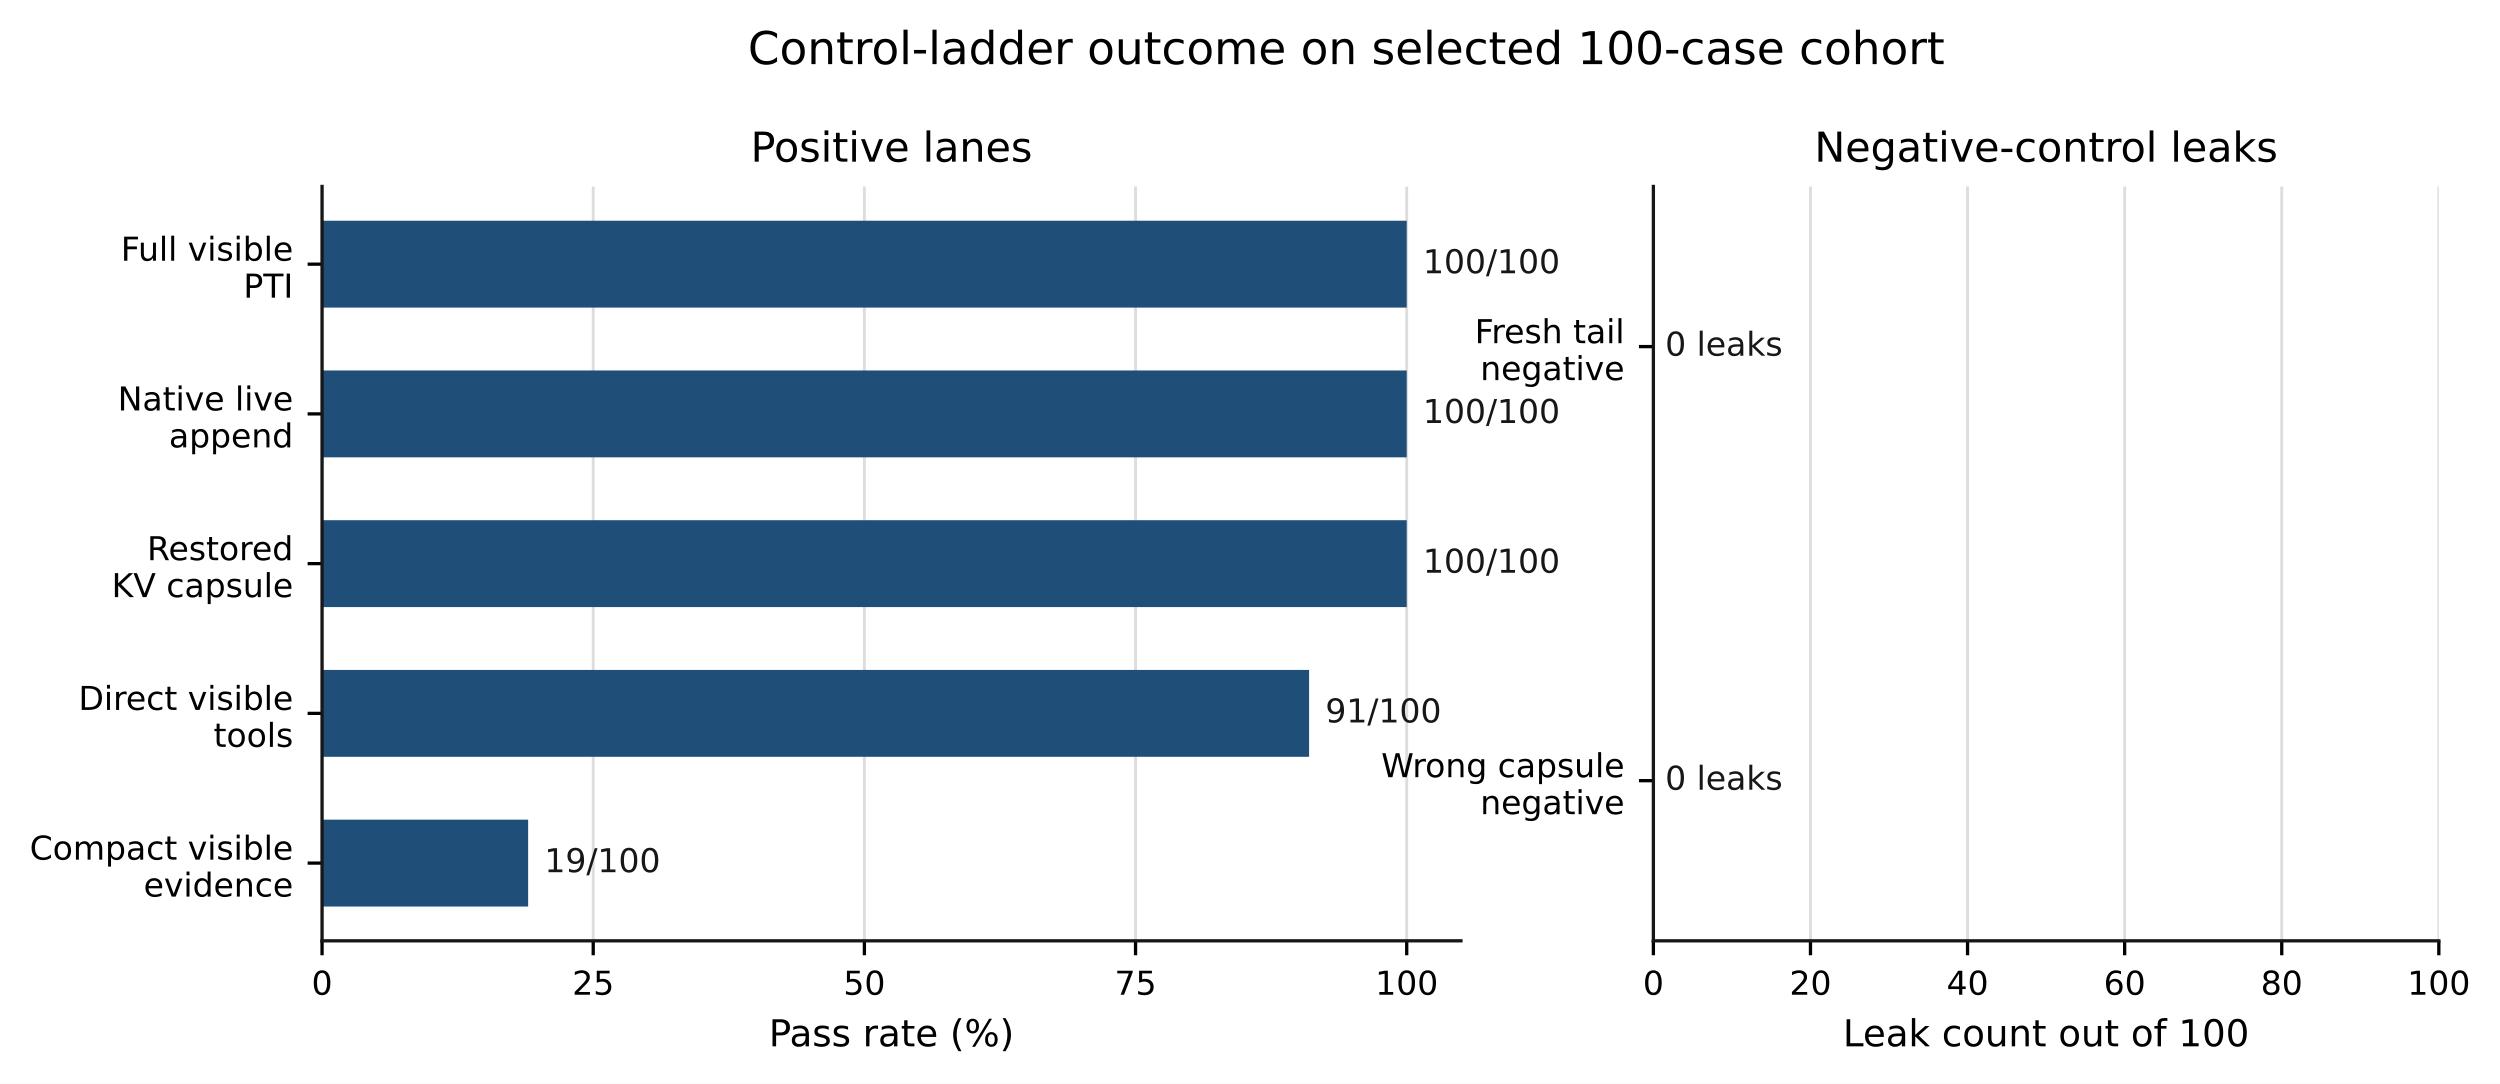
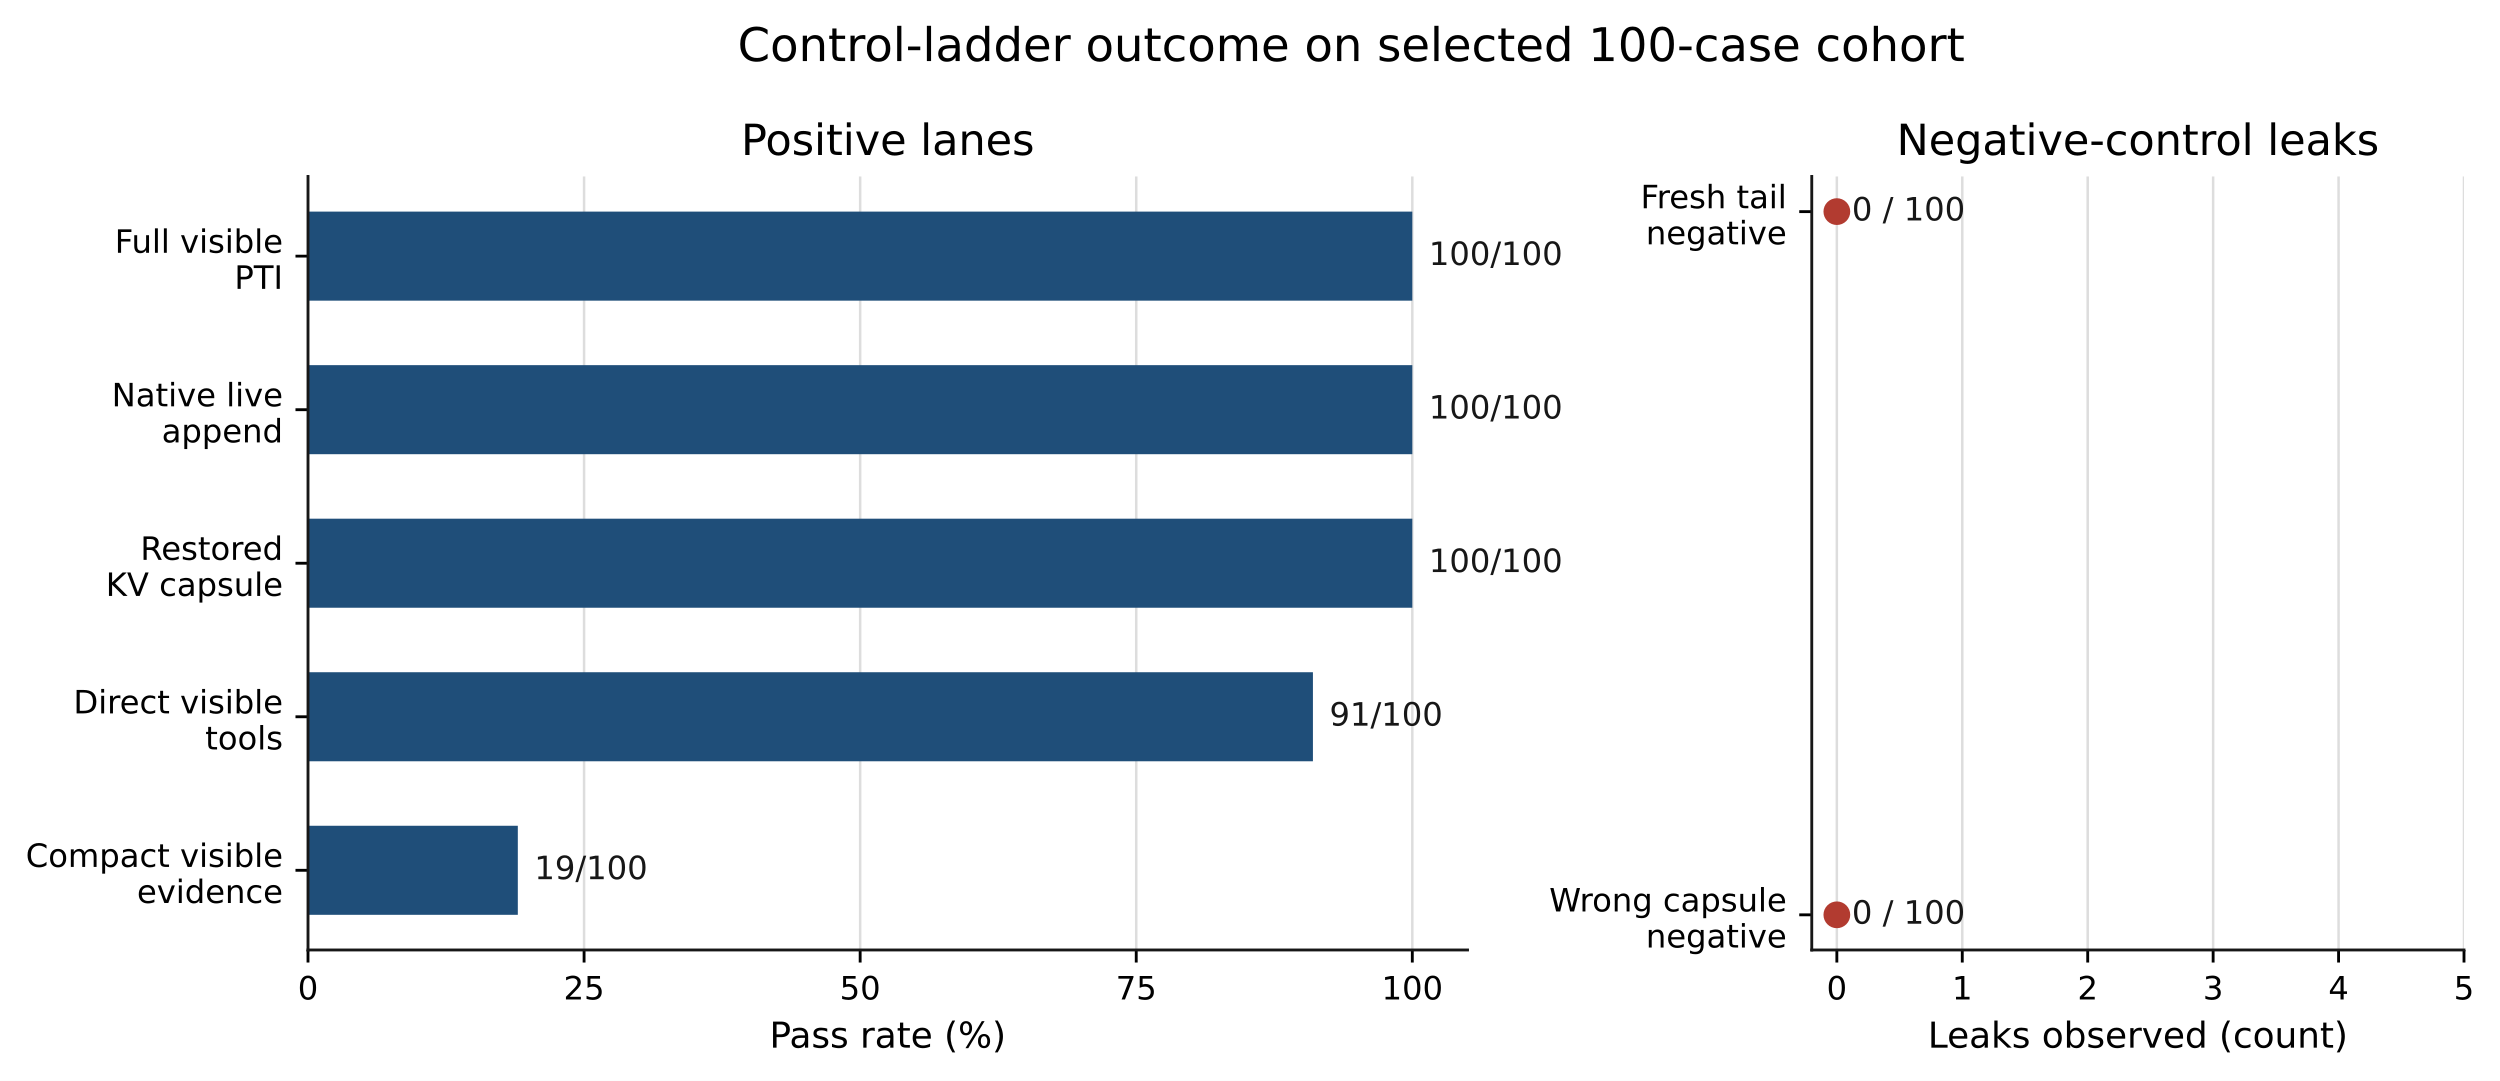
- <svg xmlns="http://www.w3.org/2000/svg" xmlns:xlink="http://www.w3.org/1999/xlink" width="606.299pt" height="262.821pt" viewBox="0 0 606.299 262.821" version="1.1">
+ <svg xmlns="http://www.w3.org/2000/svg" xmlns:xlink="http://www.w3.org/1999/xlink" width="698.795pt" height="302.124pt" viewBox="0 0 698.795 302.124" version="1.1">
  <defs>
    <style type="text/css">*{stroke-linejoin: round; stroke-linecap: butt}</style>
  </defs>
  <g id="figure_1">
    <g id="patch_1">
-       <path d="M 0 262.821  L 606.299 262.821  L 606.299 0  L 0 0  z " style="fill: #ffffff" />
+       <path d="M 0 302.124  L 698.795 302.124  L 698.795 0  L 0 0  z " style="fill: #ffffff" />
    </g>
    <g id="axes_1">
      <g id="patch_2">
-         <path d="M 78.104 228.168  L 354.309 228.168  L 354.309 45.216  L 78.104 45.216  z " style="fill: #ffffff" />
+         <path d="M 86.092 265.536  L 410.201 265.536  L 410.201 49.32  L 86.092 49.32  z " style="fill: #ffffff" />
      </g>
      <g id="matplotlib.axis_1">
        <g id="xtick_1">
          <g id="line2d_1">
-             <path d="M 78.104 228.168  L 78.104 45.216  " clip-path="url(#p61c4451778)" style="fill: none; stroke: #dddddd; stroke-width: 0.7; stroke-linecap: square" />
+             <path d="M 86.092 265.536  L 86.092 49.32  " clip-path="url(#p2f5289d8a8)" style="fill: none; stroke: #dddddd; stroke-width: 0.7; stroke-linecap: square" />
          </g>
          <g id="line2d_2">
            <defs>
-               <path id="m0c89c8543b" d="M 0 0  L 0 3.5  " style="stroke: #000000; stroke-width: 0.8" />
+               <path id="mf00193083b" d="M 0 0  L 0 3.5  " style="stroke: #000000; stroke-width: 0.8" />
            </defs>
            <g>
-               <use xlink:href="#m0c89c8543b" x="78.104" y="228.168" style="stroke: #000000; stroke-width: 0.8" />
+               <use xlink:href="#mf00193083b" x="86.092" y="265.536" style="stroke: #000000; stroke-width: 0.8" />
            </g>
          </g>
          <g id="text_1">
-             <text style="font-size: 8px; font-family: 'DejaVu Sans'; text-anchor: middle" x="78.104" y="241.247" transform="rotate(-0 78.10375 241.2467)">0</text>
+             <text style="font-size: 9px; font-family: 'DejaVu Sans'; text-anchor: middle" x="86.092" y="279.375" transform="rotate(-0 86.09172 279.3746)">0</text>
          </g>
        </g>
        <g id="xtick_2">
          <g id="line2d_3">
-             <path d="M 143.867 228.168  L 143.867 45.216  " clip-path="url(#p61c4451778)" style="fill: none; stroke: #dddddd; stroke-width: 0.7; stroke-linecap: square" />
+             <path d="M 163.261 265.536  L 163.261 49.32  " clip-path="url(#p2f5289d8a8)" style="fill: none; stroke: #dddddd; stroke-width: 0.7; stroke-linecap: square" />
          </g>
          <g id="line2d_4">
            <g>
-               <use xlink:href="#m0c89c8543b" x="143.867" y="228.168" style="stroke: #000000; stroke-width: 0.8" />
+               <use xlink:href="#mf00193083b" x="163.261" y="265.536" style="stroke: #000000; stroke-width: 0.8" />
            </g>
          </g>
          <g id="text_2">
-             <text style="font-size: 8px; font-family: 'DejaVu Sans'; text-anchor: middle" x="143.867" y="241.247" transform="rotate(-0 143.8668 241.2467)">25</text>
+             <text style="font-size: 9px; font-family: 'DejaVu Sans'; text-anchor: middle" x="163.261" y="279.375" transform="rotate(-0 163.2605 279.3746)">25</text>
          </g>
        </g>
        <g id="xtick_3">
          <g id="line2d_5">
-             <path d="M 209.63 228.168  L 209.63 45.216  " clip-path="url(#p61c4451778)" style="fill: none; stroke: #dddddd; stroke-width: 0.7; stroke-linecap: square" />
+             <path d="M 240.429 265.536  L 240.429 49.32  " clip-path="url(#p2f5289d8a8)" style="fill: none; stroke: #dddddd; stroke-width: 0.7; stroke-linecap: square" />
          </g>
          <g id="line2d_6">
            <g>
-               <use xlink:href="#m0c89c8543b" x="209.63" y="228.168" style="stroke: #000000; stroke-width: 0.8" />
+               <use xlink:href="#mf00193083b" x="240.429" y="265.536" style="stroke: #000000; stroke-width: 0.8" />
            </g>
          </g>
          <g id="text_3">
-             <text style="font-size: 8px; font-family: 'DejaVu Sans'; text-anchor: middle" x="209.63" y="241.247" transform="rotate(-0 209.6299 241.2467)">50</text>
+             <text style="font-size: 9px; font-family: 'DejaVu Sans'; text-anchor: middle" x="240.429" y="279.375" transform="rotate(-0 240.4293 279.3746)">50</text>
          </g>
        </g>
        <g id="xtick_4">
          <g id="line2d_7">
-             <path d="M 275.393 228.168  L 275.393 45.216  " clip-path="url(#p61c4451778)" style="fill: none; stroke: #dddddd; stroke-width: 0.7; stroke-linecap: square" />
+             <path d="M 317.598 265.536  L 317.598 49.32  " clip-path="url(#p2f5289d8a8)" style="fill: none; stroke: #dddddd; stroke-width: 0.7; stroke-linecap: square" />
          </g>
          <g id="line2d_8">
            <g>
-               <use xlink:href="#m0c89c8543b" x="275.393" y="228.168" style="stroke: #000000; stroke-width: 0.8" />
+               <use xlink:href="#mf00193083b" x="317.598" y="265.536" style="stroke: #000000; stroke-width: 0.8" />
            </g>
          </g>
          <g id="text_4">
-             <text style="font-size: 8px; font-family: 'DejaVu Sans'; text-anchor: middle" x="275.393" y="241.247" transform="rotate(-0 275.3929 241.2467)">75</text>
+             <text style="font-size: 9px; font-family: 'DejaVu Sans'; text-anchor: middle" x="317.598" y="279.375" transform="rotate(-0 317.5981 279.3746)">75</text>
          </g>
        </g>
        <g id="xtick_5">
          <g id="line2d_9">
-             <path d="M 341.156 228.168  L 341.156 45.216  " clip-path="url(#p61c4451778)" style="fill: none; stroke: #dddddd; stroke-width: 0.7; stroke-linecap: square" />
+             <path d="M 394.767 265.536  L 394.767 49.32  " clip-path="url(#p2f5289d8a8)" style="fill: none; stroke: #dddddd; stroke-width: 0.7; stroke-linecap: square" />
          </g>
          <g id="line2d_10">
            <g>
-               <use xlink:href="#m0c89c8543b" x="341.156" y="228.168" style="stroke: #000000; stroke-width: 0.8" />
+               <use xlink:href="#mf00193083b" x="394.767" y="265.536" style="stroke: #000000; stroke-width: 0.8" />
            </g>
          </g>
          <g id="text_5">
-             <text style="font-size: 8px; font-family: 'DejaVu Sans'; text-anchor: middle" x="341.156" y="241.247" transform="rotate(-0 341.156 241.2467)">100</text>
+             <text style="font-size: 9px; font-family: 'DejaVu Sans'; text-anchor: middle" x="394.767" y="279.375" transform="rotate(-0 394.7669 279.3746)">100</text>
          </g>
        </g>
        <g id="text_6">
-           <text style="font-size: 9px; font-family: 'DejaVu Sans'; text-anchor: middle" x="216.206" y="253.749" transform="rotate(-0 216.2062 253.7491)">Pass rate (%)</text>
+           <text style="font-size: 10px; font-family: 'DejaVu Sans'; text-anchor: middle" x="248.146" y="292.845" transform="rotate(-0 248.1462 292.8447)">Pass rate (%)</text>
        </g>
      </g>
      <g id="matplotlib.axis_2">
        <g id="ytick_1">
          <g id="line2d_11">
            <defs>
-               <path id="mff26fcba42" d="M 0 0  L -3.5 0  " style="stroke: #000000; stroke-width: 0.8" />
+               <path id="m6c6a45e952" d="M 0 0  L -3.5 0  " style="stroke: #000000; stroke-width: 0.8" />
            </defs>
            <g>
-               <use xlink:href="#mff26fcba42" x="78.104" y="64.063" style="stroke: #000000; stroke-width: 0.8" />
+               <use xlink:href="#m6c6a45e952" x="86.092" y="71.594" style="stroke: #000000; stroke-width: 0.8" />
            </g>
          </g>
          <g id="text_7">
-             <text style="font-size: 8px; font-family: 'DejaVu Sans'" transform="translate(29.31375 63.2313)">Full visible</text>
-             <text style="font-size: 8px; font-family: 'DejaVu Sans'" transform="translate(59.03375 72.18955)">PTI</text>
+             <text style="font-size: 9px; font-family: 'DejaVu Sans'" transform="translate(32.07797 70.65808)">Full visible</text>
+             <text style="font-size: 9px; font-family: 'DejaVu Sans'" transform="translate(65.51297 80.73611)">PTI</text>
          </g>
        </g>
        <g id="ytick_2">
          <g id="line2d_12">
            <g>
-               <use xlink:href="#mff26fcba42" x="78.104" y="100.378" style="stroke: #000000; stroke-width: 0.8" />
+               <use xlink:href="#m6c6a45e952" x="86.092" y="114.511" style="stroke: #000000; stroke-width: 0.8" />
            </g>
          </g>
          <g id="text_8">
-             <text style="font-size: 8px; font-family: 'DejaVu Sans'" transform="translate(28.555 99.54572)">Native live</text>
-             <text style="font-size: 8px; font-family: 'DejaVu Sans'" transform="translate(40.9725 108.504)">append</text>
+             <text style="font-size: 9px; font-family: 'DejaVu Sans'" transform="translate(31.22437 113.5751)">Native live</text>
+             <text style="font-size: 9px; font-family: 'DejaVu Sans'" transform="translate(45.19406 123.6531)">append</text>
          </g>
        </g>
        <g id="ytick_3">
          <g id="line2d_13">
            <g>
-               <use xlink:href="#mff26fcba42" x="78.104" y="136.692" style="stroke: #000000; stroke-width: 0.8" />
+               <use xlink:href="#m6c6a45e952" x="86.092" y="157.428" style="stroke: #000000; stroke-width: 0.8" />
            </g>
          </g>
          <g id="text_9">
-             <text style="font-size: 8px; font-family: 'DejaVu Sans'" transform="translate(35.67375 135.8601)">Restored</text>
-             <text style="font-size: 8px; font-family: 'DejaVu Sans'" transform="translate(27.08 144.8184)">KV capsule</text>
+             <text style="font-size: 9px; font-family: 'DejaVu Sans'" transform="translate(39.23297 156.4921)">Restored</text>
+             <text style="font-size: 9px; font-family: 'DejaVu Sans'" transform="translate(29.565 166.5702)">KV capsule</text>
          </g>
        </g>
        <g id="ytick_4">
          <g id="line2d_14">
            <g>
-               <use xlink:href="#mff26fcba42" x="78.104" y="173.006" style="stroke: #000000; stroke-width: 0.8" />
+               <use xlink:href="#m6c6a45e952" x="86.092" y="200.345" style="stroke: #000000; stroke-width: 0.8" />
            </g>
          </g>
          <g id="text_10">
-             <text style="font-size: 8px; font-family: 'DejaVu Sans'" transform="translate(19.04125 172.1745)">Direct visible</text>
-             <text style="font-size: 8px; font-family: 'DejaVu Sans'" transform="translate(51.7875 181.1328)">tools</text>
+             <text style="font-size: 9px; font-family: 'DejaVu Sans'" transform="translate(20.52141 199.4092)">Direct visible</text>
+             <text style="font-size: 9px; font-family: 'DejaVu Sans'" transform="translate(57.36094 209.4872)">tools</text>
          </g>
        </g>
        <g id="ytick_5">
          <g id="line2d_15">
            <g>
-               <use xlink:href="#mff26fcba42" x="78.104" y="209.321" style="stroke: #000000; stroke-width: 0.8" />
+               <use xlink:href="#m6c6a45e952" x="86.092" y="243.262" style="stroke: #000000; stroke-width: 0.8" />
            </g>
          </g>
          <g id="text_11">
-             <text style="font-size: 8px; font-family: 'DejaVu Sans'" transform="translate(7.2 208.4889)">Compact visible</text>
-             <text style="font-size: 8px; font-family: 'DejaVu Sans'" transform="translate(34.83125 217.4472)">evidence</text>
+             <text style="font-size: 9px; font-family: 'DejaVu Sans'" transform="translate(7.2 242.3262)">Compact visible</text>
+             <text style="font-size: 9px; font-family: 'DejaVu Sans'" transform="translate(38.28516 252.4042)">evidence</text>
          </g>
        </g>
      </g>
      <g id="patch_3">
-         <path d="M 78.104 53.532  L 341.156 53.532  L 341.156 74.594  L 78.104 74.594  z " clip-path="url(#p61c4451778)" style="fill: #1f4e79" />
+         <path d="M 86.092 59.148  L 394.767 59.148  L 394.767 84.04  L 86.092 84.04  z " clip-path="url(#p2f5289d8a8)" style="fill: #1f4e79" />
      </g>
      <g id="patch_4">
-         <path d="M 78.104 89.846  L 341.156 89.846  L 341.156 110.909  L 78.104 110.909  z " clip-path="url(#p61c4451778)" style="fill: #1f4e79" />
+         <path d="M 86.092 102.065  L 394.767 102.065  L 394.767 126.957  L 86.092 126.957  z " clip-path="url(#p2f5289d8a8)" style="fill: #1f4e79" />
      </g>
      <g id="patch_5">
-         <path d="M 78.104 126.161  L 341.156 126.161  L 341.156 147.223  L 78.104 147.223  z " clip-path="url(#p61c4451778)" style="fill: #1f4e79" />
+         <path d="M 86.092 144.982  L 394.767 144.982  L 394.767 169.874  L 86.092 169.874  z " clip-path="url(#p2f5289d8a8)" style="fill: #1f4e79" />
      </g>
      <g id="patch_6">
-         <path d="M 78.104 162.475  L 317.481 162.475  L 317.481 183.538  L 78.104 183.538  z " clip-path="url(#p61c4451778)" style="fill: #1f4e79" />
+         <path d="M 86.092 187.899  L 366.986 187.899  L 366.986 212.791  L 86.092 212.791  z " clip-path="url(#p2f5289d8a8)" style="fill: #1f4e79" />
      </g>
      <g id="patch_7">
-         <path d="M 78.104 198.79  L 128.084 198.79  L 128.084 219.852  L 78.104 219.852  z " clip-path="url(#p61c4451778)" style="fill: #1f4e79" />
+         <path d="M 86.092 230.816  L 144.74 230.816  L 144.74 255.708  L 86.092 255.708  z " clip-path="url(#p2f5289d8a8)" style="fill: #1f4e79" />
      </g>
      <g id="patch_8">
-         <path d="M 78.104 228.168  L 78.104 45.216  " style="fill: none; stroke: #171717; stroke-width: 0.8; stroke-linejoin: miter; stroke-linecap: square" />
+         <path d="M 86.092 265.536  L 86.092 49.32  " style="fill: none; stroke: #171717; stroke-width: 0.8; stroke-linejoin: miter; stroke-linecap: square" />
      </g>
      <g id="patch_9">
-         <path d="M 78.104 228.168  L 354.309 228.168  " style="fill: none; stroke: #171717; stroke-width: 0.8; stroke-linejoin: miter; stroke-linecap: square" />
+         <path d="M 86.092 265.536  L 410.201 265.536  " style="fill: none; stroke: #171717; stroke-width: 0.8; stroke-linejoin: miter; stroke-linecap: square" />
      </g>
      <g id="text_12">
-         <text style="font-size: 8px; font-family: 'DejaVu Sans'; text-anchor: start; fill: #171717" x="345.102" y="66.271" transform="rotate(-0 345.1017 66.27068)">100/100</text>
+         <text style="font-size: 9px; font-family: 'DejaVu Sans'; text-anchor: start; fill: #171717" x="399.397" y="74.077" transform="rotate(-0 399.397 74.07738)">100/100</text>
      </g>
      <g id="text_13">
-         <text style="font-size: 8px; font-family: 'DejaVu Sans'; text-anchor: start; fill: #171717" x="345.102" y="102.585" transform="rotate(-0 345.1017 102.5851)">100/100</text>
+         <text style="font-size: 9px; font-family: 'DejaVu Sans'; text-anchor: start; fill: #171717" x="399.397" y="116.994" transform="rotate(-0 399.397 116.9944)">100/100</text>
      </g>
      <g id="text_14">
-         <text style="font-size: 8px; font-family: 'DejaVu Sans'; text-anchor: start; fill: #171717" x="345.102" y="138.899" transform="rotate(-0 345.1017 138.8995)">100/100</text>
+         <text style="font-size: 9px; font-family: 'DejaVu Sans'; text-anchor: start; fill: #171717" x="399.397" y="159.911" transform="rotate(-0 399.397 159.9114)">100/100</text>
      </g>
      <g id="text_15">
-         <text style="font-size: 8px; font-family: 'DejaVu Sans'; text-anchor: start; fill: #171717" x="321.427" y="175.214" transform="rotate(-0 321.427 175.2139)">91/100</text>
+         <text style="font-size: 9px; font-family: 'DejaVu Sans'; text-anchor: start; fill: #171717" x="371.616" y="202.828" transform="rotate(-0 371.6162 202.8285)">91/100</text>
      </g>
      <g id="text_16">
-         <text style="font-size: 8px; font-family: 'DejaVu Sans'; text-anchor: start; fill: #171717" x="132.029" y="211.528" transform="rotate(-0 132.0295 211.5283)">19/100</text>
+         <text style="font-size: 9px; font-family: 'DejaVu Sans'; text-anchor: start; fill: #171717" x="149.37" y="245.745" transform="rotate(-0 149.3701 245.7455)">19/100</text>
      </g>
      <g id="text_17">
-         <text style="font-size: 10px; font-family: 'DejaVu Sans'; text-anchor: middle" x="216.206" y="39.216" transform="rotate(-0 216.2062 39.216)">Positive lanes</text>
+         <text style="font-size: 12px; font-family: 'DejaVu Sans'; text-anchor: middle" x="248.146" y="43.32" transform="rotate(-0 248.1462 43.32)">Positive lanes</text>
      </g>
    </g>
    <g id="axes_2">
      <g id="patch_10">
-         <path d="M 400.978 228.168  L 591.464 228.168  L 591.464 45.216  L 400.978 45.216  z " style="fill: #ffffff" />
+         <path d="M 506.42 265.536  L 688.732 265.536  L 688.732 49.32  L 506.42 49.32  z " style="fill: #ffffff" />
      </g>
      <g id="matplotlib.axis_3">
        <g id="xtick_6">
          <g id="line2d_16">
-             <path d="M 400.978 228.168  L 400.978 45.216  " clip-path="url(#p80d758e642)" style="fill: none; stroke: #dddddd; stroke-width: 0.7; stroke-linecap: square" />
+             <path d="M 513.432 265.536  L 513.432 49.32  " clip-path="url(#p5bad2d59d1)" style="fill: none; stroke: #dddddd; stroke-width: 0.7; stroke-linecap: square" />
          </g>
          <g id="line2d_17">
            <g>
-               <use xlink:href="#m0c89c8543b" x="400.978" y="228.168" style="stroke: #000000; stroke-width: 0.8" />
+               <use xlink:href="#mf00193083b" x="513.432" y="265.536" style="stroke: #000000; stroke-width: 0.8" />
            </g>
          </g>
          <g id="text_18">
-             <text style="font-size: 8px; font-family: 'DejaVu Sans'; text-anchor: middle" x="400.978" y="241.247" transform="rotate(-0 400.9777 241.2467)">0</text>
+             <text style="font-size: 9px; font-family: 'DejaVu Sans'; text-anchor: middle" x="513.432" y="279.375" transform="rotate(-0 513.4324 279.3746)">0</text>
          </g>
        </g>
        <g id="xtick_7">
          <g id="line2d_18">
-             <path d="M 439.075 228.168  L 439.075 45.216  " clip-path="url(#p80d758e642)" style="fill: none; stroke: #dddddd; stroke-width: 0.7; stroke-linecap: square" />
+             <path d="M 548.492 265.536  L 548.492 49.32  " clip-path="url(#p5bad2d59d1)" style="fill: none; stroke: #dddddd; stroke-width: 0.7; stroke-linecap: square" />
          </g>
          <g id="line2d_19">
            <g>
-               <use xlink:href="#m0c89c8543b" x="439.075" y="228.168" style="stroke: #000000; stroke-width: 0.8" />
+               <use xlink:href="#mf00193083b" x="548.492" y="265.536" style="stroke: #000000; stroke-width: 0.8" />
            </g>
          </g>
          <g id="text_19">
-             <text style="font-size: 8px; font-family: 'DejaVu Sans'; text-anchor: middle" x="439.075" y="241.247" transform="rotate(-0 439.0749 241.2467)">20</text>
+             <text style="font-size: 9px; font-family: 'DejaVu Sans'; text-anchor: middle" x="548.492" y="279.375" transform="rotate(-0 548.4923 279.3746)">1</text>
          </g>
        </g>
        <g id="xtick_8">
          <g id="line2d_20">
-             <path d="M 477.172 228.168  L 477.172 45.216  " clip-path="url(#p80d758e642)" style="fill: none; stroke: #dddddd; stroke-width: 0.7; stroke-linecap: square" />
+             <path d="M 583.552 265.536  L 583.552 49.32  " clip-path="url(#p5bad2d59d1)" style="fill: none; stroke: #dddddd; stroke-width: 0.7; stroke-linecap: square" />
          </g>
          <g id="line2d_21">
            <g>
-               <use xlink:href="#m0c89c8543b" x="477.172" y="228.168" style="stroke: #000000; stroke-width: 0.8" />
+               <use xlink:href="#mf00193083b" x="583.552" y="265.536" style="stroke: #000000; stroke-width: 0.8" />
            </g>
          </g>
          <g id="text_20">
-             <text style="font-size: 8px; font-family: 'DejaVu Sans'; text-anchor: middle" x="477.172" y="241.247" transform="rotate(-0 477.1721 241.2467)">40</text>
+             <text style="font-size: 9px; font-family: 'DejaVu Sans'; text-anchor: middle" x="583.552" y="279.375" transform="rotate(-0 583.5521 279.3746)">2</text>
          </g>
        </g>
        <g id="xtick_9">
          <g id="line2d_22">
-             <path d="M 515.269 228.168  L 515.269 45.216  " clip-path="url(#p80d758e642)" style="fill: none; stroke: #dddddd; stroke-width: 0.7; stroke-linecap: square" />
+             <path d="M 618.612 265.536  L 618.612 49.32  " clip-path="url(#p5bad2d59d1)" style="fill: none; stroke: #dddddd; stroke-width: 0.7; stroke-linecap: square" />
          </g>
          <g id="line2d_23">
            <g>
-               <use xlink:href="#m0c89c8543b" x="515.269" y="228.168" style="stroke: #000000; stroke-width: 0.8" />
+               <use xlink:href="#mf00193083b" x="618.612" y="265.536" style="stroke: #000000; stroke-width: 0.8" />
            </g>
          </g>
          <g id="text_21">
-             <text style="font-size: 8px; font-family: 'DejaVu Sans'; text-anchor: middle" x="515.269" y="241.247" transform="rotate(-0 515.2693 241.2467)">60</text>
+             <text style="font-size: 9px; font-family: 'DejaVu Sans'; text-anchor: middle" x="618.612" y="279.375" transform="rotate(-0 618.612 279.3746)">3</text>
          </g>
        </g>
        <g id="xtick_10">
          <g id="line2d_24">
-             <path d="M 553.367 228.168  L 553.367 45.216  " clip-path="url(#p80d758e642)" style="fill: none; stroke: #dddddd; stroke-width: 0.7; stroke-linecap: square" />
+             <path d="M 653.672 265.536  L 653.672 49.32  " clip-path="url(#p5bad2d59d1)" style="fill: none; stroke: #dddddd; stroke-width: 0.7; stroke-linecap: square" />
          </g>
          <g id="line2d_25">
            <g>
-               <use xlink:href="#m0c89c8543b" x="553.367" y="228.168" style="stroke: #000000; stroke-width: 0.8" />
+               <use xlink:href="#mf00193083b" x="653.672" y="265.536" style="stroke: #000000; stroke-width: 0.8" />
            </g>
          </g>
          <g id="text_22">
-             <text style="font-size: 8px; font-family: 'DejaVu Sans'; text-anchor: middle" x="553.367" y="241.247" transform="rotate(-0 553.3665 241.2467)">80</text>
+             <text style="font-size: 9px; font-family: 'DejaVu Sans'; text-anchor: middle" x="653.672" y="279.375" transform="rotate(-0 653.6719 279.3746)">4</text>
          </g>
        </g>
        <g id="xtick_11">
          <g id="line2d_26">
-             <path d="M 591.464 228.168  L 591.464 45.216  " clip-path="url(#p80d758e642)" style="fill: none; stroke: #dddddd; stroke-width: 0.7; stroke-linecap: square" />
+             <path d="M 688.732 265.536  L 688.732 49.32  " clip-path="url(#p5bad2d59d1)" style="fill: none; stroke: #dddddd; stroke-width: 0.7; stroke-linecap: square" />
          </g>
          <g id="line2d_27">
            <g>
-               <use xlink:href="#m0c89c8543b" x="591.464" y="228.168" style="stroke: #000000; stroke-width: 0.8" />
+               <use xlink:href="#mf00193083b" x="688.732" y="265.536" style="stroke: #000000; stroke-width: 0.8" />
            </g>
          </g>
          <g id="text_23">
-             <text style="font-size: 8px; font-family: 'DejaVu Sans'; text-anchor: middle" x="591.464" y="241.247" transform="rotate(-0 591.4638 241.2467)">100</text>
+             <text style="font-size: 9px; font-family: 'DejaVu Sans'; text-anchor: middle" x="688.732" y="279.375" transform="rotate(-0 688.7317 279.3746)">5</text>
          </g>
        </g>
        <g id="text_24">
-           <text style="font-size: 9px; font-family: 'DejaVu Sans'; text-anchor: middle" x="496.221" y="253.749" transform="rotate(-0 496.2207 253.7491)">Leak count out of 100</text>
+           <text style="font-size: 10px; font-family: 'DejaVu Sans'; text-anchor: middle" x="597.576" y="292.845" transform="rotate(-0 597.5761 292.8447)">Leaks observed (count)</text>
        </g>
      </g>
      <g id="matplotlib.axis_4">
        <g id="ytick_6">
          <g id="line2d_28">
            <g>
-               <use xlink:href="#mff26fcba42" x="400.978" y="84.059" style="stroke: #000000; stroke-width: 0.8" />
+               <use xlink:href="#m6c6a45e952" x="506.42" y="59.148" style="stroke: #000000; stroke-width: 0.8" />
            </g>
          </g>
          <g id="text_25">
-             <text style="font-size: 8px; font-family: 'DejaVu Sans'" transform="translate(357.6614 83.22721)">Fresh tail</text>
-             <text style="font-size: 8px; font-family: 'DejaVu Sans'" transform="translate(358.9877 92.18546)">negative</text>
+             <text style="font-size: 9px; font-family: 'DejaVu Sans'" transform="translate(458.5647 58.21214)">Fresh tail</text>
+             <text style="font-size: 9px; font-family: 'DejaVu Sans'" transform="translate(460.0567 68.29017)">negative</text>
          </g>
        </g>
        <g id="ytick_7">
          <g id="line2d_29">
            <g>
-               <use xlink:href="#mff26fcba42" x="400.978" y="189.325" style="stroke: #000000; stroke-width: 0.8" />
+               <use xlink:href="#m6c6a45e952" x="506.42" y="255.708" style="stroke: #000000; stroke-width: 0.8" />
            </g>
          </g>
          <g id="text_26">
-             <text style="font-size: 8px; font-family: 'DejaVu Sans'" transform="translate(334.9702 188.493)">Wrong capsule</text>
-             <text style="font-size: 8px; font-family: 'DejaVu Sans'" transform="translate(358.9877 197.4513)">negative</text>
+             <text style="font-size: 9px; font-family: 'DejaVu Sans'" transform="translate(433.037 254.7721)">Wrong capsule</text>
+             <text style="font-size: 9px; font-family: 'DejaVu Sans'" transform="translate(460.0567 264.8502)">negative</text>
          </g>
        </g>
      </g>
      <g id="patch_11">
-         <path d="M 400.978 53.532  L 400.978 53.532  L 400.978 114.586  L 400.978 114.586  z " clip-path="url(#p80d758e642)" style="fill: #b23b30" />
+         <path d="M 506.42 265.536  L 506.42 49.32  " style="fill: none; stroke: #171717; stroke-width: 0.8; stroke-linejoin: miter; stroke-linecap: square" />
      </g>
      <g id="patch_12">
-         <path d="M 400.978 158.798  L 400.978 158.798  L 400.978 219.852  L 400.978 219.852  z " clip-path="url(#p80d758e642)" style="fill: #b23b30" />
-       </g>
-       <g id="patch_13">
-         <path d="M 400.978 228.168  L 400.978 45.216  " style="fill: none; stroke: #171717; stroke-width: 0.8; stroke-linejoin: miter; stroke-linecap: square" />
-       </g>
-       <g id="patch_14">
-         <path d="M 400.978 228.168  L 591.464 228.168  " style="fill: none; stroke: #171717; stroke-width: 0.8; stroke-linejoin: miter; stroke-linecap: square" />
+         <path d="M 506.42 265.536  L 688.732 265.536  " style="fill: none; stroke: #171717; stroke-width: 0.8; stroke-linejoin: miter; stroke-linecap: square" />
+       </g>
+       <g id="PathCollection_1">
+         <defs>
+           <path id="ma183e56388" d="M 0 3.24  C 0.859 3.24 1.684 2.899 2.291 2.291  C 2.899 1.684 3.24 0.859 3.24 0  C 3.24 -0.859 2.899 -1.684 2.291 -2.291  C 1.684 -2.899 0.859 -3.24 0 -3.24  C -0.859 -3.24 -1.684 -2.899 -2.291 -2.291  C -2.899 -1.684 -3.24 -0.859 -3.24 0  C -3.24 0.859 -2.899 1.684 -2.291 2.291  C -1.684 2.899 -0.859 3.24 0 3.24  z " style="stroke: #b23b30" />
+         </defs>
+         <g clip-path="url(#p5bad2d59d1)">
+           <use xlink:href="#ma183e56388" x="513.432" y="59.148" style="fill: #b23b30; stroke: #b23b30" />
+           <use xlink:href="#ma183e56388" x="513.432" y="255.708" style="fill: #b23b30; stroke: #b23b30" />
+         </g>
      </g>
      <g id="text_27">
-         <text style="font-size: 8px; font-family: 'DejaVu Sans'; text-anchor: start; fill: #171717" x="403.835" y="86.267" transform="rotate(-0 403.835 86.26659)">0 leaks</text>
+         <text style="font-size: 9px; font-family: 'DejaVu Sans'; text-anchor: start; fill: #171717" x="517.64" y="61.631" transform="rotate(-0 517.6396 61.63144)">0 / 100</text>
      </g>
      <g id="text_28">
-         <text style="font-size: 8px; font-family: 'DejaVu Sans'; text-anchor: start; fill: #171717" x="403.835" y="191.532" transform="rotate(-0 403.835 191.5324)">0 leaks</text>
+         <text style="font-size: 9px; font-family: 'DejaVu Sans'; text-anchor: start; fill: #171717" x="517.64" y="258.191" transform="rotate(-0 517.6396 258.1914)">0 / 100</text>
      </g>
      <g id="text_29">
-         <text style="font-size: 10px; font-family: 'DejaVu Sans'; text-anchor: middle" x="496.221" y="39.216" transform="rotate(-0 496.2207 39.216)">Negative-control leaks</text>
+         <text style="font-size: 12px; font-family: 'DejaVu Sans'; text-anchor: middle" x="597.576" y="43.32" transform="rotate(-0 597.5761 43.32)">Negative-control leaks</text>
      </g>
    </g>
    <g id="text_30">
-       <text style="font-size: 11px; font-family: 'DejaVu Sans'; text-anchor: middle" x="326.504" y="15.558" transform="rotate(-0 326.5038 15.55828)">Control-ladder outcome on selected 100-case cohort</text>
+       <text style="font-size: 13px; font-family: 'DejaVu Sans'; text-anchor: middle" x="377.692" y="17.078" transform="rotate(-0 377.6917 17.07797)">Control-ladder outcome on selected 100-case cohort</text>
    </g>
  </g>
  <defs>
-     <clipPath id="p61c4451778">
-       <rect x="78.104" y="45.216" width="276.205" height="182.952" />
+     <clipPath id="p2f5289d8a8">
+       <rect x="86.092" y="49.32" width="324.109" height="216.216" />
    </clipPath>
-     <clipPath id="p80d758e642">
-       <rect x="400.978" y="45.216" width="190.486" height="182.952" />
+     <clipPath id="p5bad2d59d1">
+       <rect x="506.42" y="49.32" width="182.311" height="216.216" />
    </clipPath>
  </defs>
</svg>
